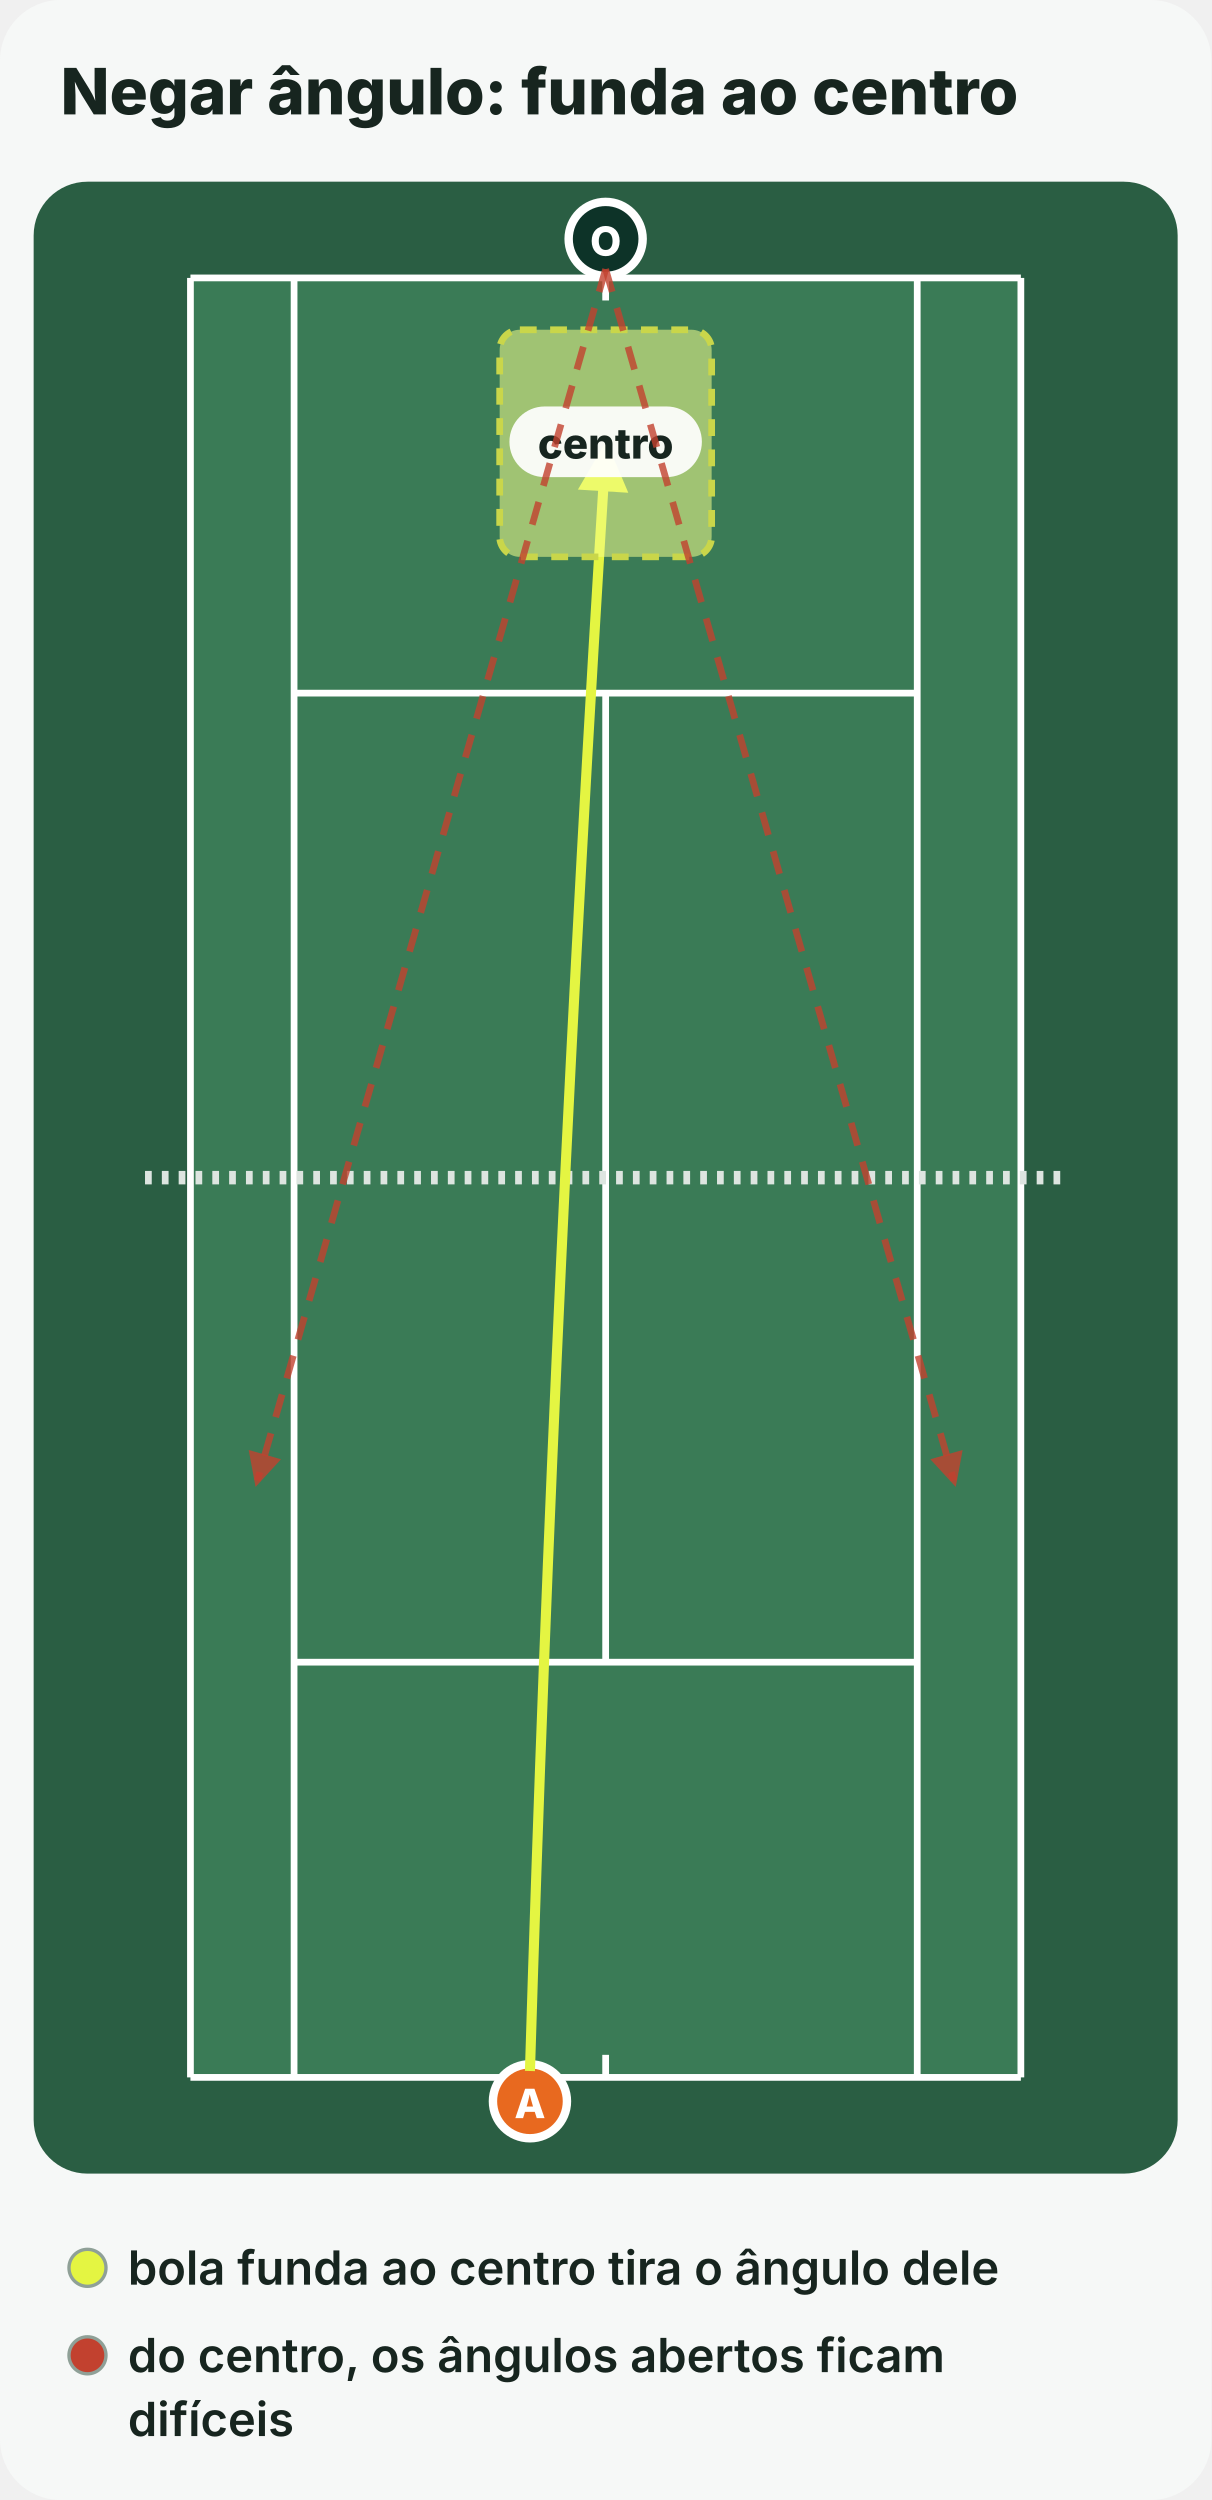
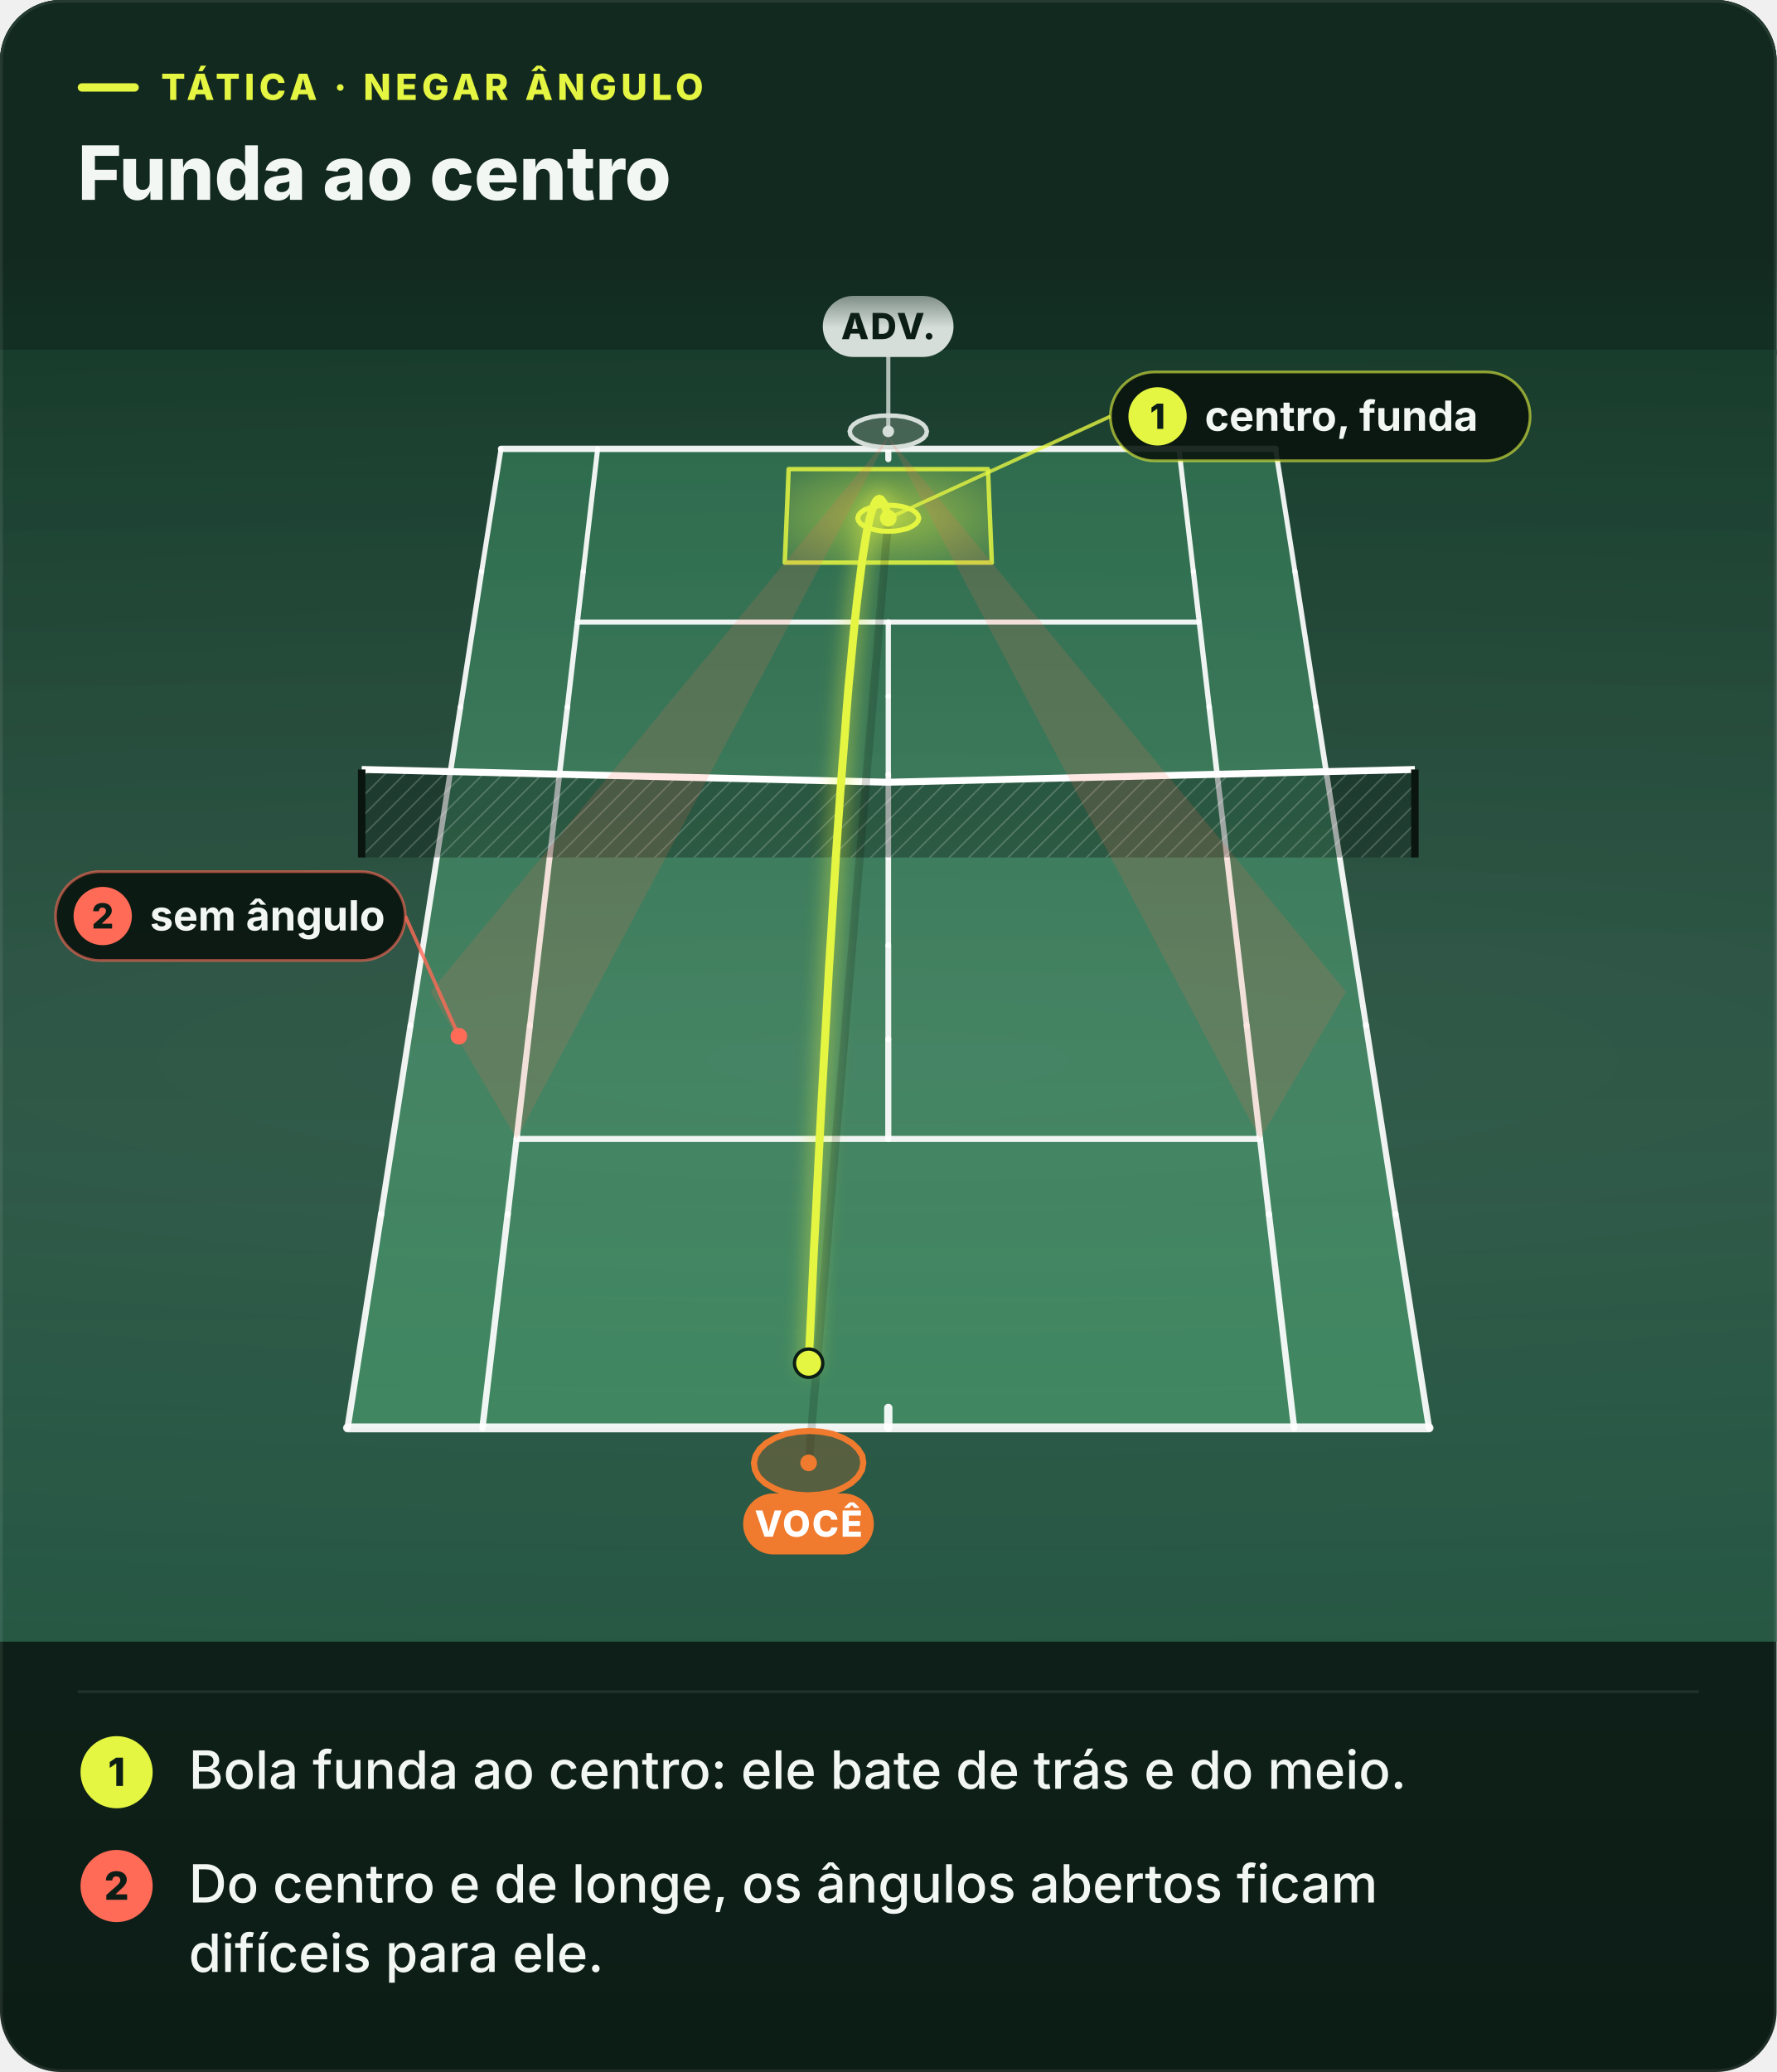
- <svg xmlns="http://www.w3.org/2000/svg" viewBox="0 0 360 743" width="360" height="743" role="img" aria-label="Negar ângulo: funda ao centro" font-family="Inter, system-ui, -apple-system, Segoe UI, sans-serif">
+ <svg xmlns="http://www.w3.org/2000/svg" viewBox="0 0 640 746.442" width="640" height="746.442" role="img" aria-label="Funda ao centro" font-family="Inter, -apple-system, BlinkMacSystemFont, Segoe UI, Roboto, system-ui, sans-serif">
  <defs>
-     <marker id="seta" viewBox="0 0 10 10" refX="8" refY="5" markerWidth="5" markerHeight="5" orient="auto-start-reverse">
-       <path d="M0 0L10 5L0 10z" fill="context-stroke" />
-     </marker>
+     <linearGradient id="gFundo" x1="0" y1="0" x2="0" y2="1">
+       <stop offset="0" stop-color="#12291F" />
+       <stop offset="1" stop-color="#0C1D16" />
+     </linearGradient>
+     <clipPath id="cCartao">
+       <rect width="640" height="746.442" rx="22" />
+     </clipPath>
+     <filter id="fBrilho" x="-50%" y="-50%" width="200%" height="200%">
+       <feGaussianBlur stdDeviation="3" />
+     </filter>
+     <linearGradient id="gSombraTopo" x1="0" y1="0" x2="0" y2="1">
+       <stop offset="0" stop-color="#12291F" />
+       <stop offset="1" stop-color="#12291F" stop-opacity="0" />
+     </linearGradient>
  </defs>
-   <rect width="360" height="743" rx="18" fill="#F6F8F7" />
-   <text x="18" y="34" font-size="19" font-weight="800" fill="#17251F">Negar ângulo: funda ao centro</text>
-   <rect x="10" y="54" width="340" height="592" rx="16" fill="#2A5E43" />
-   <rect x="56.6" y="82.6" width="246.8" height="534.8" fill="#3A7B56" />
-   <line x1="56.6" y1="617.4" x2="303.4" y2="617.4" stroke="#fff" stroke-width="2" />
-   <line x1="56.6" y1="82.6" x2="303.4" y2="82.6" stroke="#fff" stroke-width="2" />
-   <line x1="56.6" y1="617.4" x2="56.6" y2="82.6" stroke="#fff" stroke-width="2" />
-   <line x1="303.4" y1="617.4" x2="303.4" y2="82.6" stroke="#fff" stroke-width="2" />
-   <line x1="87.4" y1="617.4" x2="87.4" y2="82.6" stroke="#fff" stroke-width="2" />
-   <line x1="272.6" y1="617.4" x2="272.6" y2="82.6" stroke="#fff" stroke-width="2" />
-   <line x1="87.4" y1="494" x2="272.6" y2="494" stroke="#fff" stroke-width="2" />
-   <line x1="87.4" y1="206" x2="272.6" y2="206" stroke="#fff" stroke-width="2" />
-   <line x1="180" y1="494" x2="180" y2="206" stroke="#fff" stroke-width="2" />
-   <line x1="180" y1="617.4" x2="180" y2="610.7" stroke="#fff" stroke-width="2" />
-   <line x1="180" y1="82.6" x2="180" y2="89.3" stroke="#fff" stroke-width="2" />
-   <line x1="43.1" y1="350" x2="316.9" y2="350" stroke="#DDE5E0" stroke-width="4" stroke-dasharray="2 3" />
-   <circle cx="157.5" cy="624.5" r="11" fill="#E8691F" stroke="#fff" stroke-width="2.5" />
-   <text x="157.5" y="629.5" font-size="12" font-weight="800" fill="#fff" text-anchor="middle">A</text>
-   <path d="M157.5 615.5 Q164.8 374.8 180 134" fill="none" stroke="#E4F542" stroke-width="3" marker-end="url(#seta)" />
-   <rect x="148.5" y="98" width="63" height="67.5" rx="6" fill="rgba(244,255,138,.55)" stroke="#C9D64A" stroke-width="2" stroke-dasharray="5 4" />
-   <rect x="151.4" y="120.8" width="57.2" height="21" rx="10.5" fill="rgba(255,255,255,.92)" />
-   <text x="180" y="136.3" font-size="12.5" font-weight="800" fill="#17251F" text-anchor="middle">centro</text>
-   <circle cx="180" cy="71" r="11" fill="#0D3328" stroke="#fff" stroke-width="2.5" />
-   <text x="180" y="76" font-size="12" font-weight="800" fill="#fff" text-anchor="middle">O</text>
-   <path d="M180 80 Q128.3 260 76.5 440" fill="none" stroke="rgba(194,65,47,.8)" stroke-width="2" stroke-dasharray="7 5" marker-end="url(#seta)" />
-   <path d="M180 80 Q231.8 260 283.5 440" fill="none" stroke="rgba(194,65,47,.8)" stroke-width="2" stroke-dasharray="7 5" marker-end="url(#seta)" />
-   <circle cx="26" cy="674" r="5.5" fill="#E4F542" stroke="#8FA097" stroke-width="1" />
-   <text x="38" y="679" font-size="14" font-weight="600" fill="#17251F">bola funda ao centro tira o ângulo dele</text>
-   <circle cx="26" cy="700" r="5.5" fill="#C2412F" stroke="#8FA097" stroke-width="1" />
-   <text x="38" y="705" font-size="14" font-weight="600" fill="#17251F">do centro, os ângulos abertos ficam</text>
-   <text x="38" y="724" font-size="14" font-weight="600" fill="#17251F">difíceis</text>
+   <g clip-path="url(#cCartao)">
+     <rect width="640" height="746.442" fill="url(#gFundo)" />
+     <defs>
+       <linearGradient id="gFora" x1="0" y1="0" x2="0" y2="1">
+         <stop offset="0" stop-color="#173B2B" />
+         <stop offset="1" stop-color="#215440" />
+       </linearGradient>
+       <linearGradient id="gQuadra" x1="0" y1="0" x2="0" y2="1">
+         <stop offset="0" stop-color="#2A684A" />
+         <stop offset="1" stop-color="#358058" />
+       </linearGradient>
+       <radialGradient id="gLuz" cx=".5" cy=".55" r=".6">
+         <stop offset="0" stop-color="#fff" stop-opacity=".10" />
+         <stop offset="1" stop-color="#fff" stop-opacity="0" />
+       </radialGradient>
+       <pattern id="pRede" width="5" height="5" patternUnits="userSpaceOnUse" patternTransform="rotate(45)">
+         <line x1="0" y1="0" x2="0" y2="5" stroke="#fff" stroke-opacity=".22" stroke-width="1" />
+       </pattern>
+     </defs>
+     <rect width="640" height="128" fill="#132F23" />
+     <polygon points="-1018.4,591.4 1658.4,591.4 1186.5,126 -546.5,126" fill="url(#gFora)" />
+     <polygon points="125.2,514.4 514.8,514.4 459.5,161.7 180.5,161.7" fill="url(#gQuadra)" />
+     <polygon points="-1018.4,591.4 1658.4,591.4 1186.5,126 -546.5,126" fill="url(#gLuz)" />
+     <line x1="125.2" y1="514.4" x2="514.8" y2="514.4" stroke="rgba(255,255,255,.92)" stroke-width="3.2" stroke-linecap="round" />
+     <line x1="180.5" y1="161.7" x2="459.5" y2="161.7" stroke="rgba(255,255,255,.92)" stroke-width="2.3" stroke-linecap="round" />
+     <line x1="125.2" y1="514.4" x2="137.3" y2="437.4" stroke="rgba(255,255,255,.92)" stroke-width="2.3" stroke-linecap="round" />
+     <line x1="137.3" y1="437.4" x2="147.9" y2="369.4" stroke="rgba(255,255,255,.92)" stroke-width="2.2" stroke-linecap="round" />
+     <line x1="147.9" y1="369.4" x2="157.4" y2="308.9" stroke="rgba(255,255,255,.92)" stroke-width="2.1" stroke-linecap="round" />
+     <line x1="157.4" y1="308.9" x2="165.9" y2="254.7" stroke="rgba(255,255,255,.92)" stroke-width="2" stroke-linecap="round" />
+     <line x1="165.9" y1="254.7" x2="173.5" y2="205.9" stroke="rgba(255,255,255,.92)" stroke-width="1.9" stroke-linecap="round" />
+     <line x1="173.5" y1="205.9" x2="180.5" y2="161.7" stroke="rgba(255,255,255,.92)" stroke-width="1.8" stroke-linecap="round" />
+     <line x1="514.8" y1="514.4" x2="502.7" y2="437.4" stroke="rgba(255,255,255,.92)" stroke-width="2.3" stroke-linecap="round" />
+     <line x1="502.7" y1="437.4" x2="492.1" y2="369.4" stroke="rgba(255,255,255,.92)" stroke-width="2.2" stroke-linecap="round" />
+     <line x1="492.1" y1="369.4" x2="482.6" y2="308.9" stroke="rgba(255,255,255,.92)" stroke-width="2.1" stroke-linecap="round" />
+     <line x1="482.6" y1="308.9" x2="474.1" y2="254.7" stroke="rgba(255,255,255,.92)" stroke-width="2" stroke-linecap="round" />
+     <line x1="474.1" y1="254.7" x2="466.5" y2="205.9" stroke="rgba(255,255,255,.92)" stroke-width="1.9" stroke-linecap="round" />
+     <line x1="466.5" y1="205.9" x2="459.5" y2="161.7" stroke="rgba(255,255,255,.92)" stroke-width="1.8" stroke-linecap="round" />
+     <line x1="173.8" y1="514.4" x2="182.9" y2="437.4" stroke="rgba(255,255,255,.92)" stroke-width="2.3" stroke-linecap="round" />
+     <line x1="182.9" y1="437.4" x2="190.9" y2="369.4" stroke="rgba(255,255,255,.92)" stroke-width="2.2" stroke-linecap="round" />
+     <line x1="190.9" y1="369.4" x2="198" y2="308.9" stroke="rgba(255,255,255,.92)" stroke-width="2.1" stroke-linecap="round" />
+     <line x1="198" y1="308.9" x2="204.4" y2="254.7" stroke="rgba(255,255,255,.92)" stroke-width="2" stroke-linecap="round" />
+     <line x1="204.4" y1="254.7" x2="210.1" y2="205.9" stroke="rgba(255,255,255,.92)" stroke-width="1.9" stroke-linecap="round" />
+     <line x1="210.1" y1="205.9" x2="215.3" y2="161.7" stroke="rgba(255,255,255,.92)" stroke-width="1.8" stroke-linecap="round" />
+     <line x1="466.2" y1="514.4" x2="457.1" y2="437.4" stroke="rgba(255,255,255,.92)" stroke-width="2.3" stroke-linecap="round" />
+     <line x1="457.1" y1="437.4" x2="449.1" y2="369.4" stroke="rgba(255,255,255,.92)" stroke-width="2.2" stroke-linecap="round" />
+     <line x1="449.1" y1="369.4" x2="442" y2="308.9" stroke="rgba(255,255,255,.92)" stroke-width="2.1" stroke-linecap="round" />
+     <line x1="442" y1="308.9" x2="435.6" y2="254.7" stroke="rgba(255,255,255,.92)" stroke-width="2" stroke-linecap="round" />
+     <line x1="435.6" y1="254.7" x2="429.9" y2="205.9" stroke="rgba(255,255,255,.92)" stroke-width="1.9" stroke-linecap="round" />
+     <line x1="429.9" y1="205.9" x2="424.7" y2="161.7" stroke="rgba(255,255,255,.92)" stroke-width="1.8" stroke-linecap="round" />
+     <line x1="186.1" y1="410.3" x2="453.9" y2="410.3" stroke="rgba(255,255,255,.92)" stroke-width="2.2" stroke-linecap="round" />
+     <line x1="208" y1="224.1" x2="432" y2="224.1" stroke="rgba(255,255,255,.92)" stroke-width="1.8" stroke-linecap="round" />
+     <line x1="320" y1="410.3" x2="320" y2="374.4" stroke="rgba(255,255,255,.92)" stroke-width="2.2" stroke-linecap="round" />
+     <line x1="320" y1="374.4" x2="320" y2="340.6" stroke="rgba(255,255,255,.92)" stroke-width="2.1" stroke-linecap="round" />
+     <line x1="320" y1="340.6" x2="320" y2="308.9" stroke="rgba(255,255,255,.92)" stroke-width="2" stroke-linecap="round" />
+     <line x1="320" y1="308.9" x2="320" y2="279" stroke="rgba(255,255,255,.92)" stroke-width="2" stroke-linecap="round" />
+     <line x1="320" y1="279" x2="320" y2="250.8" stroke="rgba(255,255,255,.92)" stroke-width="1.9" stroke-linecap="round" />
+     <line x1="320" y1="250.8" x2="320" y2="224.1" stroke="rgba(255,255,255,.92)" stroke-width="1.9" stroke-linecap="round" />
+     <line x1="320" y1="514.4" x2="320" y2="507.2" stroke="rgba(255,255,255,.92)" stroke-width="3" stroke-linecap="round" />
+     <line x1="320" y1="161.7" x2="320" y2="165.4" stroke="rgba(255,255,255,.92)" stroke-width="2.2" stroke-linecap="round" />
+     <polygon points="130.3,308.9 509.7,308.9 509.7,277.2 320,281.8 130.3,277.2" fill="rgba(10,25,18,.35)" />
+     <polygon points="130.3,308.9 509.7,308.9 509.7,277.2 320,281.8 130.3,277.2" fill="url(#pRede)" />
+     <polyline points="130.3,277.2 320,281.8 509.7,277.2" fill="none" stroke="#fff" stroke-width="2.5" stroke-linejoin="round" />
+     <line x1="130.3" y1="308.9" x2="130.3" y2="277.2" stroke="#0A1510" stroke-width="2.7" />
+     <line x1="509.7" y1="308.9" x2="509.7" y2="277.2" stroke="#0A1510" stroke-width="2.7" />
+     <defs>
+       <radialGradient id="gZ1" cx=".5" cy=".5" r=".7">
+         <stop offset="0" stop-color="#E4F542" stop-opacity=".55" />
+         <stop offset="1" stop-color="#E4F542" stop-opacity=".10" />
+       </radialGradient>
+     </defs>
+     <polygon points="282.7,202.7 357.3,202.7 355.9,169 284.1,169" fill="url(#gZ1)" stroke="#E4F542" stroke-opacity=".85" stroke-width="1.6" stroke-linejoin="round" />
+     <path d="M291.3 527 L292.3 515.4 L293.2 504.1 L294.2 492.9 L295.1 482 L296 471.2 L296.9 460.7 L297.8 450.3 L298.6 440.1 L299.5 430.1 L300.3 420.2 L301.1 410.5 L301.9 401 L302.7 391.6 L303.5 382.4 L304.3 373.3 L305 364.4 L305.7 355.7 L306.5 347 L307.2 338.5 L307.9 330.2 L308.6 321.9 L309.3 313.8 L310 305.8 L310.6 298 L311.3 290.2 L311.9 282.6 L312.5 275.1 L313.2 267.7 L313.8 260.4 L314.4 253.2 L315 246.1 L315.6 239.1 L316.2 232.3 L316.7 225.5 L317.3 218.8 L317.8 212.2 L318.4 205.7 L318.9 199.2 L319.5 192.9 L320 186.7" fill="none" stroke="#000" stroke-opacity=".16" stroke-width="2.9" stroke-linecap="round" />
+     <path d="M291.3 491.1 L292.3 470.4 L293.2 450.5 L294.2 431.6 L295.1 413.5 L296 396.2 L296.9 379.8 L297.8 364.1 L298.6 349.3 L299.5 335.1 L300.3 321.7 L301.1 309.1 L301.9 297.1 L302.7 285.8 L303.5 275.1 L304.3 265.1 L305 255.7 L305.7 247 L306.5 238.8 L307.2 231.3 L307.9 224.3 L308.6 217.8 L309.3 212 L310 206.6 L310.6 201.8 L311.3 197.4 L311.9 193.6 L312.5 190.3 L313.2 187.4 L313.8 185 L314.4 183.1 L315 181.6 L315.6 180.5 L316.2 179.9 L316.7 179.7 L317.3 179.9 L317.8 180.5 L318.4 181.4 L318.9 182.8 L319.5 184.6 L320 186.7" fill="none" stroke="#E4F542" stroke-opacity=".35" stroke-width="7.5" stroke-linecap="round" filter="url(#fBrilho)" />
+     <path d="M291.3 491.1 L292.3 470.4 L293.2 450.5 L294.2 431.6 L295.1 413.5 L296 396.2 L296.9 379.8 L297.8 364.1 L298.6 349.3 L299.5 335.1 L300.3 321.7 L301.1 309.1 L301.9 297.1 L302.7 285.8 L303.5 275.1 L304.3 265.1 L305 255.7 L305.7 247 L306.5 238.8 L307.2 231.3 L307.9 224.3 L308.6 217.8 L309.3 212 L310 206.6 L310.6 201.8 L311.3 197.4 L311.9 193.6 L312.5 190.3 L313.2 187.4 L313.8 185 L314.4 183.1 L315 181.6 L315.6 180.5 L316.2 179.9 L316.7 179.7 L317.3 179.9 L317.8 180.5 L318.4 181.4 L318.9 182.8 L319.5 184.6 L320 186.7" fill="none" stroke="#E4F542" stroke-width="2.9" stroke-linecap="round" />
+     <circle cx="291.3" cy="491.1" r="5.1" fill="#E4F542" stroke="#0C1D16" stroke-width="1.2" />
+     <polygon points="331,186.7 330.7,185.6 329.9,184.6 328.6,183.7 326.8,183 324.7,182.4 322.4,182.1 320,182 317.6,182.1 315.3,182.4 313.2,183 311.4,183.7 310.1,184.6 309.3,185.6 309,186.7 309.3,187.7 310.1,188.7 311.4,189.6 313.1,190.4 315.2,190.9 317.5,191.3 320,191.4 322.5,191.3 324.8,190.9 326.9,190.4 328.6,189.6 329.9,188.7 330.7,187.7" fill="#E4F542" fill-opacity=".25" stroke="#E4F542" stroke-width="1.8" />
+     <circle cx="320" cy="186.7" r="2.6" fill="#E4F542" />
+     <polygon points="311,527 310.6,524.4 309.1,522 306.8,519.8 303.7,518 300,516.6 295.9,515.8 291.6,515.5 287.2,515.8 283,516.6 279.3,518 276.1,519.8 273.7,522 272.2,524.4 271.6,527 272,529.6 273.3,532.1 275.6,534.3 278.7,536.1 282.4,537.6 286.6,538.4 291,538.7 295.5,538.4 299.7,537.6 303.5,536.1 306.6,534.3 309,532.1 310.5,529.6" fill="#F07A2D" fill-opacity=".22" stroke="#F07A2D" stroke-width="2.2" />
+     <circle cx="291.3" cy="527" r="3" fill="#F07A2D" />
+     <rect x="267.7" y="538" width="47.1" height="22" rx="11" fill="#F07A2D" />
+     <text x="291.3" y="553.6" font-size="13" font-weight="800" fill="#fff" letter-spacing="0.6" text-anchor="middle">VOCÊ</text>
+     <polygon points="333.9,155.4 333.5,154.1 332.5,152.9 330.8,151.8 328.6,150.9 326,150.2 323.1,149.8 320,149.7 316.9,149.8 314,150.2 311.4,150.9 309.2,151.8 307.5,152.9 306.5,154.1 306.1,155.4 306.4,156.7 307.4,157.9 309.1,159 311.3,159.9 313.9,160.6 316.9,161 320,161.2 323.1,161 326.1,160.6 328.7,159.9 330.9,159 332.6,157.9 333.6,156.7" fill="#D5DED9" fill-opacity=".22" stroke="#D5DED9" stroke-width="1.6" />
+     <circle cx="320" cy="155.4" r="2.1" fill="#D5DED9" />
+     <line x1="320" y1="155.4" x2="320" y2="127.6" stroke="#D5DED9" stroke-opacity=".8" stroke-width="1.5" />
+     <rect x="296.4" y="106.6" width="47.1" height="22" rx="11" fill="#D5DED9" />
+     <text x="320" y="122.2" font-size="13" font-weight="800" fill="#0C1D16" letter-spacing="0.6" text-anchor="middle">ADV.</text>
+     <polygon points="320,157.5 155.1,357.3 186.1,410.3" fill="#FF6B57" fill-opacity=".16" />
+     <polygon points="320,157.5 484.9,357.3 453.9,410.3" fill="#FF6B57" fill-opacity=".16" />
+     <line x1="165.3" y1="373.3" x2="146" y2="330" stroke="#FF6B57" stroke-opacity=".8" stroke-width="1.3" />
+     <circle cx="165.3" cy="373.3" r="3" fill="#FF6B57" />
+     <rect x="20" y="314" width="126" height="32" rx="16" fill="rgba(8,20,14,.9)" stroke="#FF6B57" stroke-opacity=".6" />
+     <circle cx="37" cy="330" r="10.5" fill="#FF6B57" />
+     <text x="37" y="334.5" font-size="12.5" font-weight="800" fill="#0C1D16" text-anchor="middle">2</text>
+     <text x="54" y="335.2" font-size="15" font-weight="700" fill="#F3F7F4">sem ângulo</text>
+     <line x1="320" y1="186.7" x2="400" y2="150" stroke="#E4F542" stroke-opacity=".8" stroke-width="1.3" />
+     <circle cx="320" cy="186.7" r="3" fill="#E4F542" />
+     <rect x="400" y="134" width="151.2" height="32" rx="16" fill="rgba(8,20,14,.9)" stroke="#E4F542" stroke-opacity=".6" />
+     <circle cx="417" cy="150" r="10.5" fill="#E4F542" />
+     <text x="417" y="154.5" font-size="12.5" font-weight="800" fill="#0C1D16" text-anchor="middle">1</text>
+     <text x="434" y="155.2" font-size="15" font-weight="700" fill="#F3F7F4">centro, funda</text>
+     <rect width="640" height="92" fill="#12291F" />
+     <rect y="92" width="640" height="26" fill="url(#gSombraTopo)" />
+     <rect x="28" y="30" width="22" height="3" rx="1.5" fill="#E4F542" />
+     <text x="58" y="36" font-size="13" font-weight="800" fill="#E4F542" letter-spacing="1.6">TÁTICA · NEGAR ÂNGULO</text>
+     <text x="28" y="72" font-size="27" font-weight="800" fill="#F3F7F4">Funda ao centro</text>
+     <line x1="28" y1="609.442" x2="612" y2="609.442" stroke="rgba(255,255,255,.08)" />
+     <circle cx="42" cy="638.442" r="13" fill="#E4F542" />
+     <text x="42" y="643.4" font-size="14" font-weight="800" fill="#0C1D16" text-anchor="middle">1</text>
+     <text x="68" y="644.4" font-size="19" font-weight="500" fill="#F3F7F4">Bola funda ao centro: ele bate de trás e do meio.</text>
+     <circle cx="42" cy="679.442" r="13" fill="#FF6B57" />
+     <text x="42" y="684.4" font-size="14" font-weight="800" fill="#0C1D16" text-anchor="middle">2</text>
+     <text x="68" y="685.4" font-size="19" font-weight="500" fill="#F3F7F4">Do centro e de longe, os ângulos abertos ficam</text>
+     <text x="68" y="710.4" font-size="19" font-weight="500" fill="#F3F7F4">difíceis para ele.</text>
+   </g>
+   <rect x=".5" y=".5" width="639" height="745.442" rx="21.5" fill="none" stroke="rgba(255,255,255,.08)" />
</svg>
